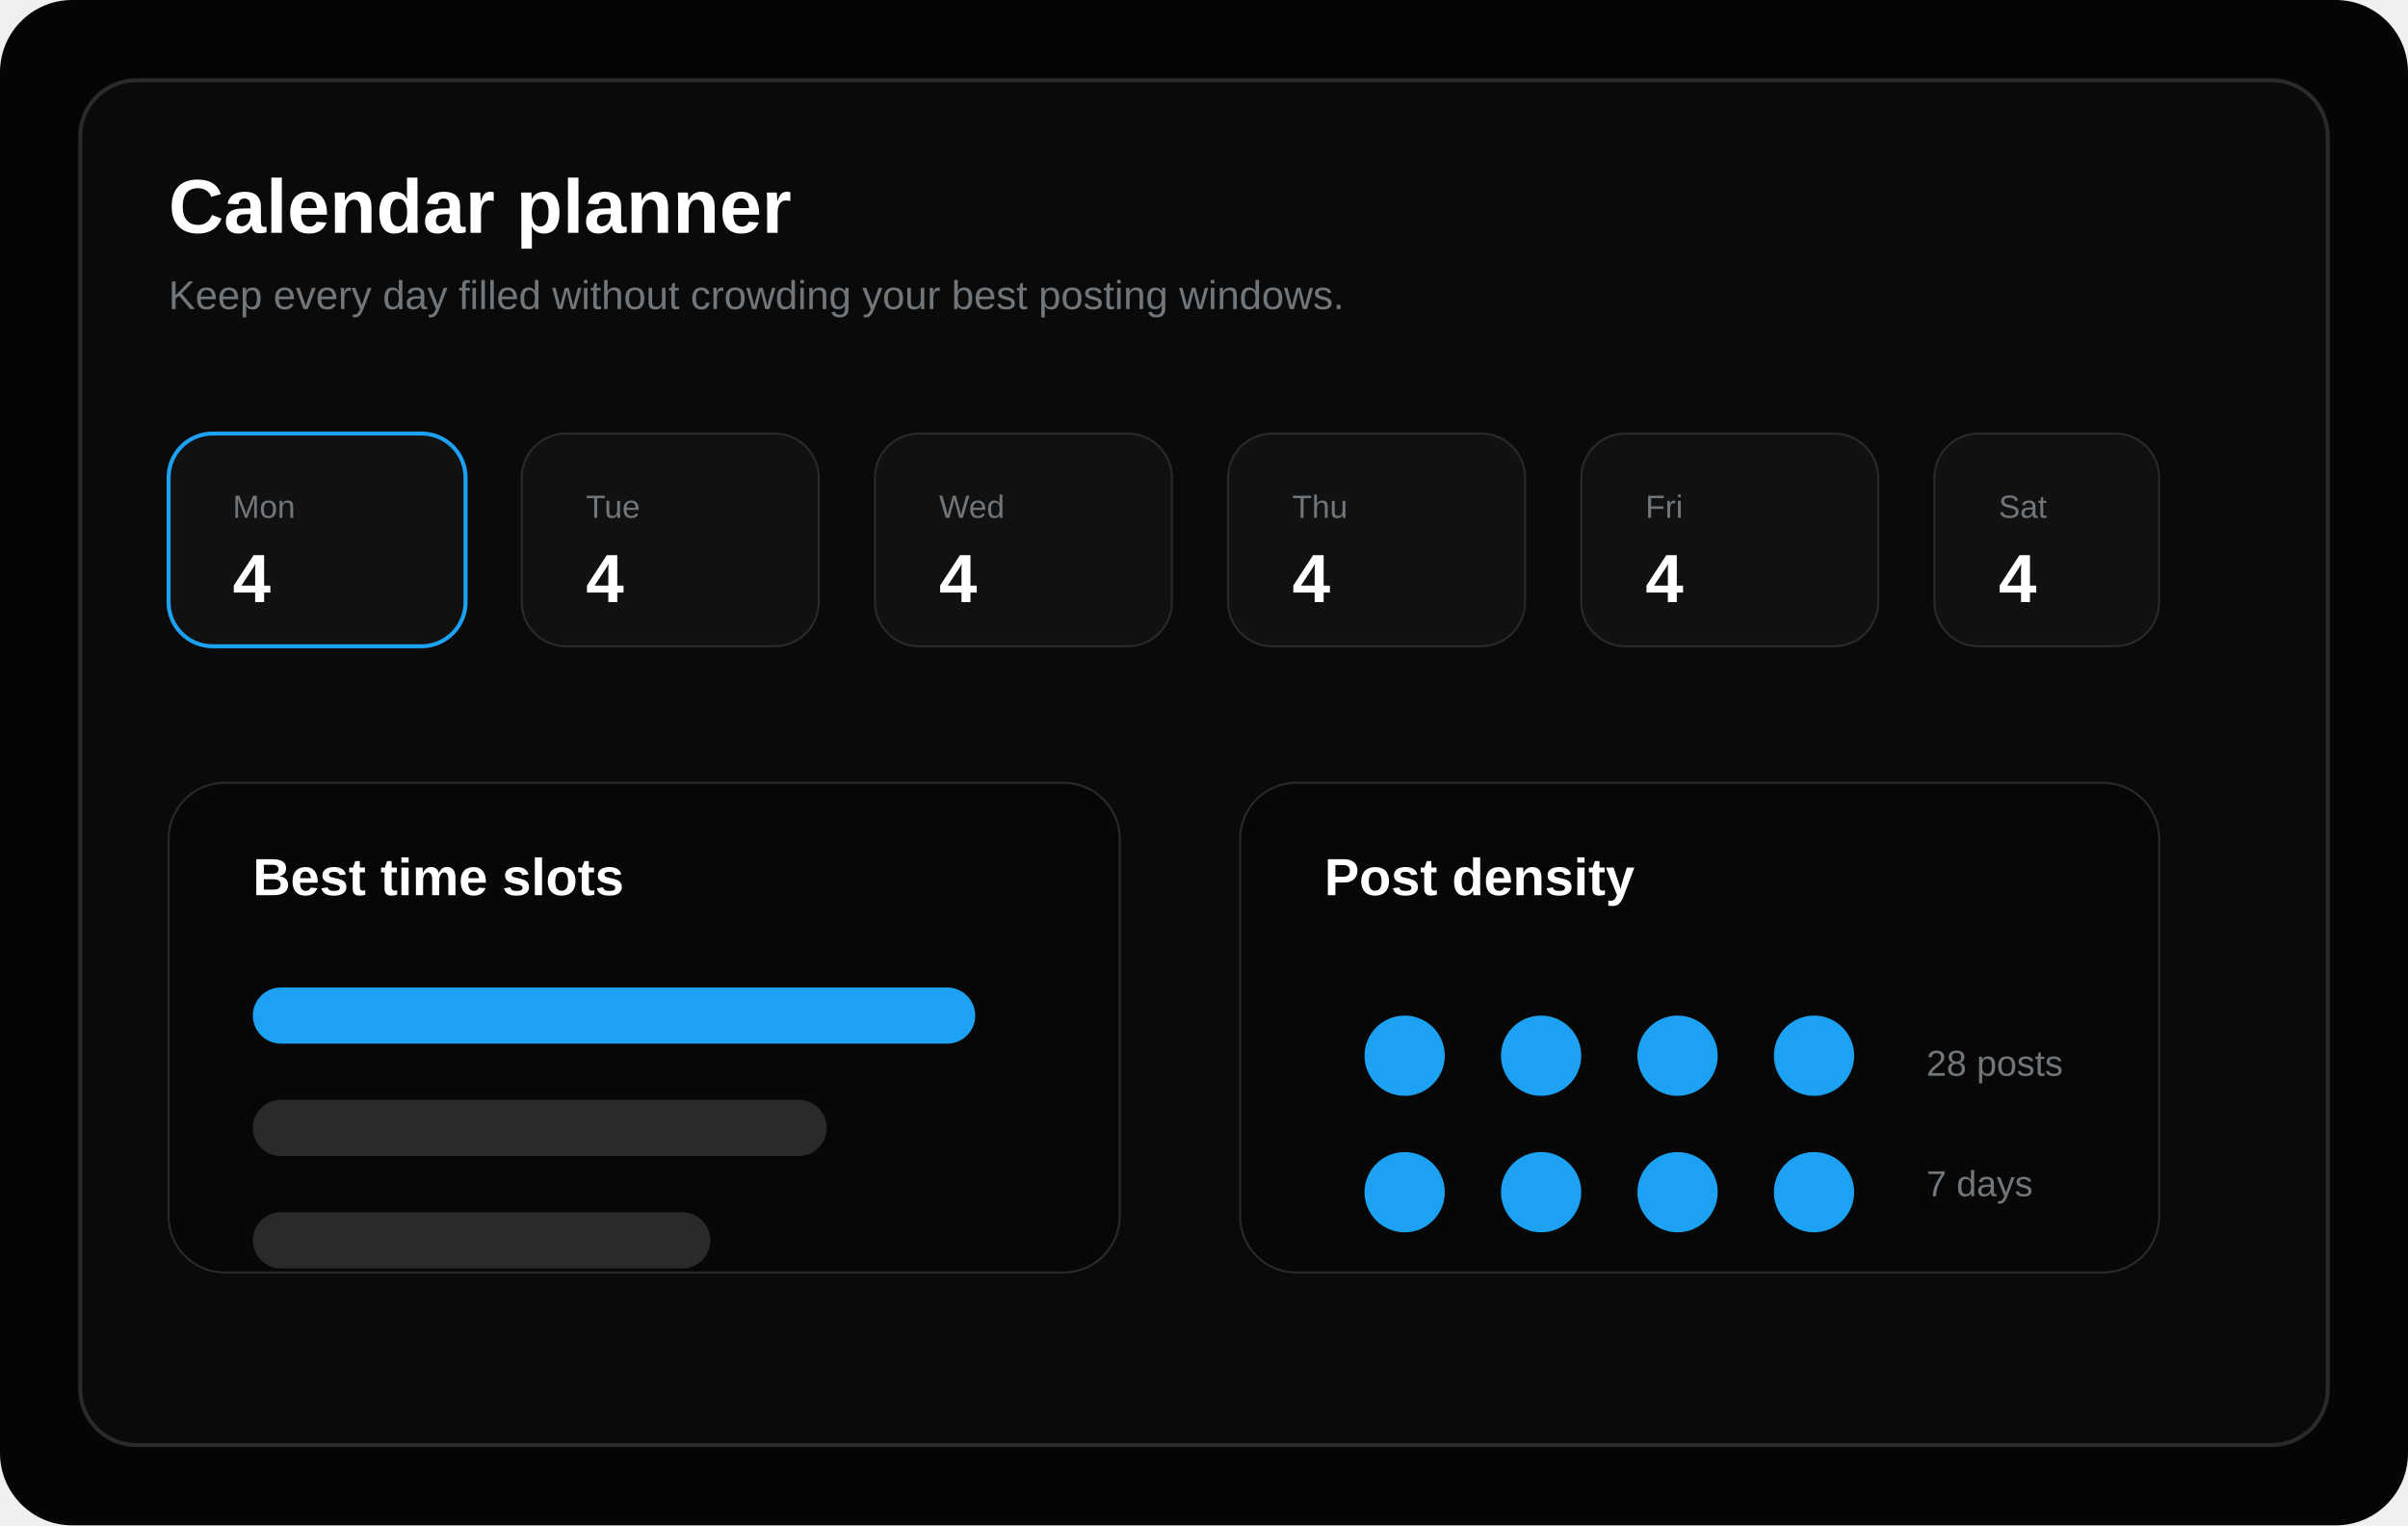
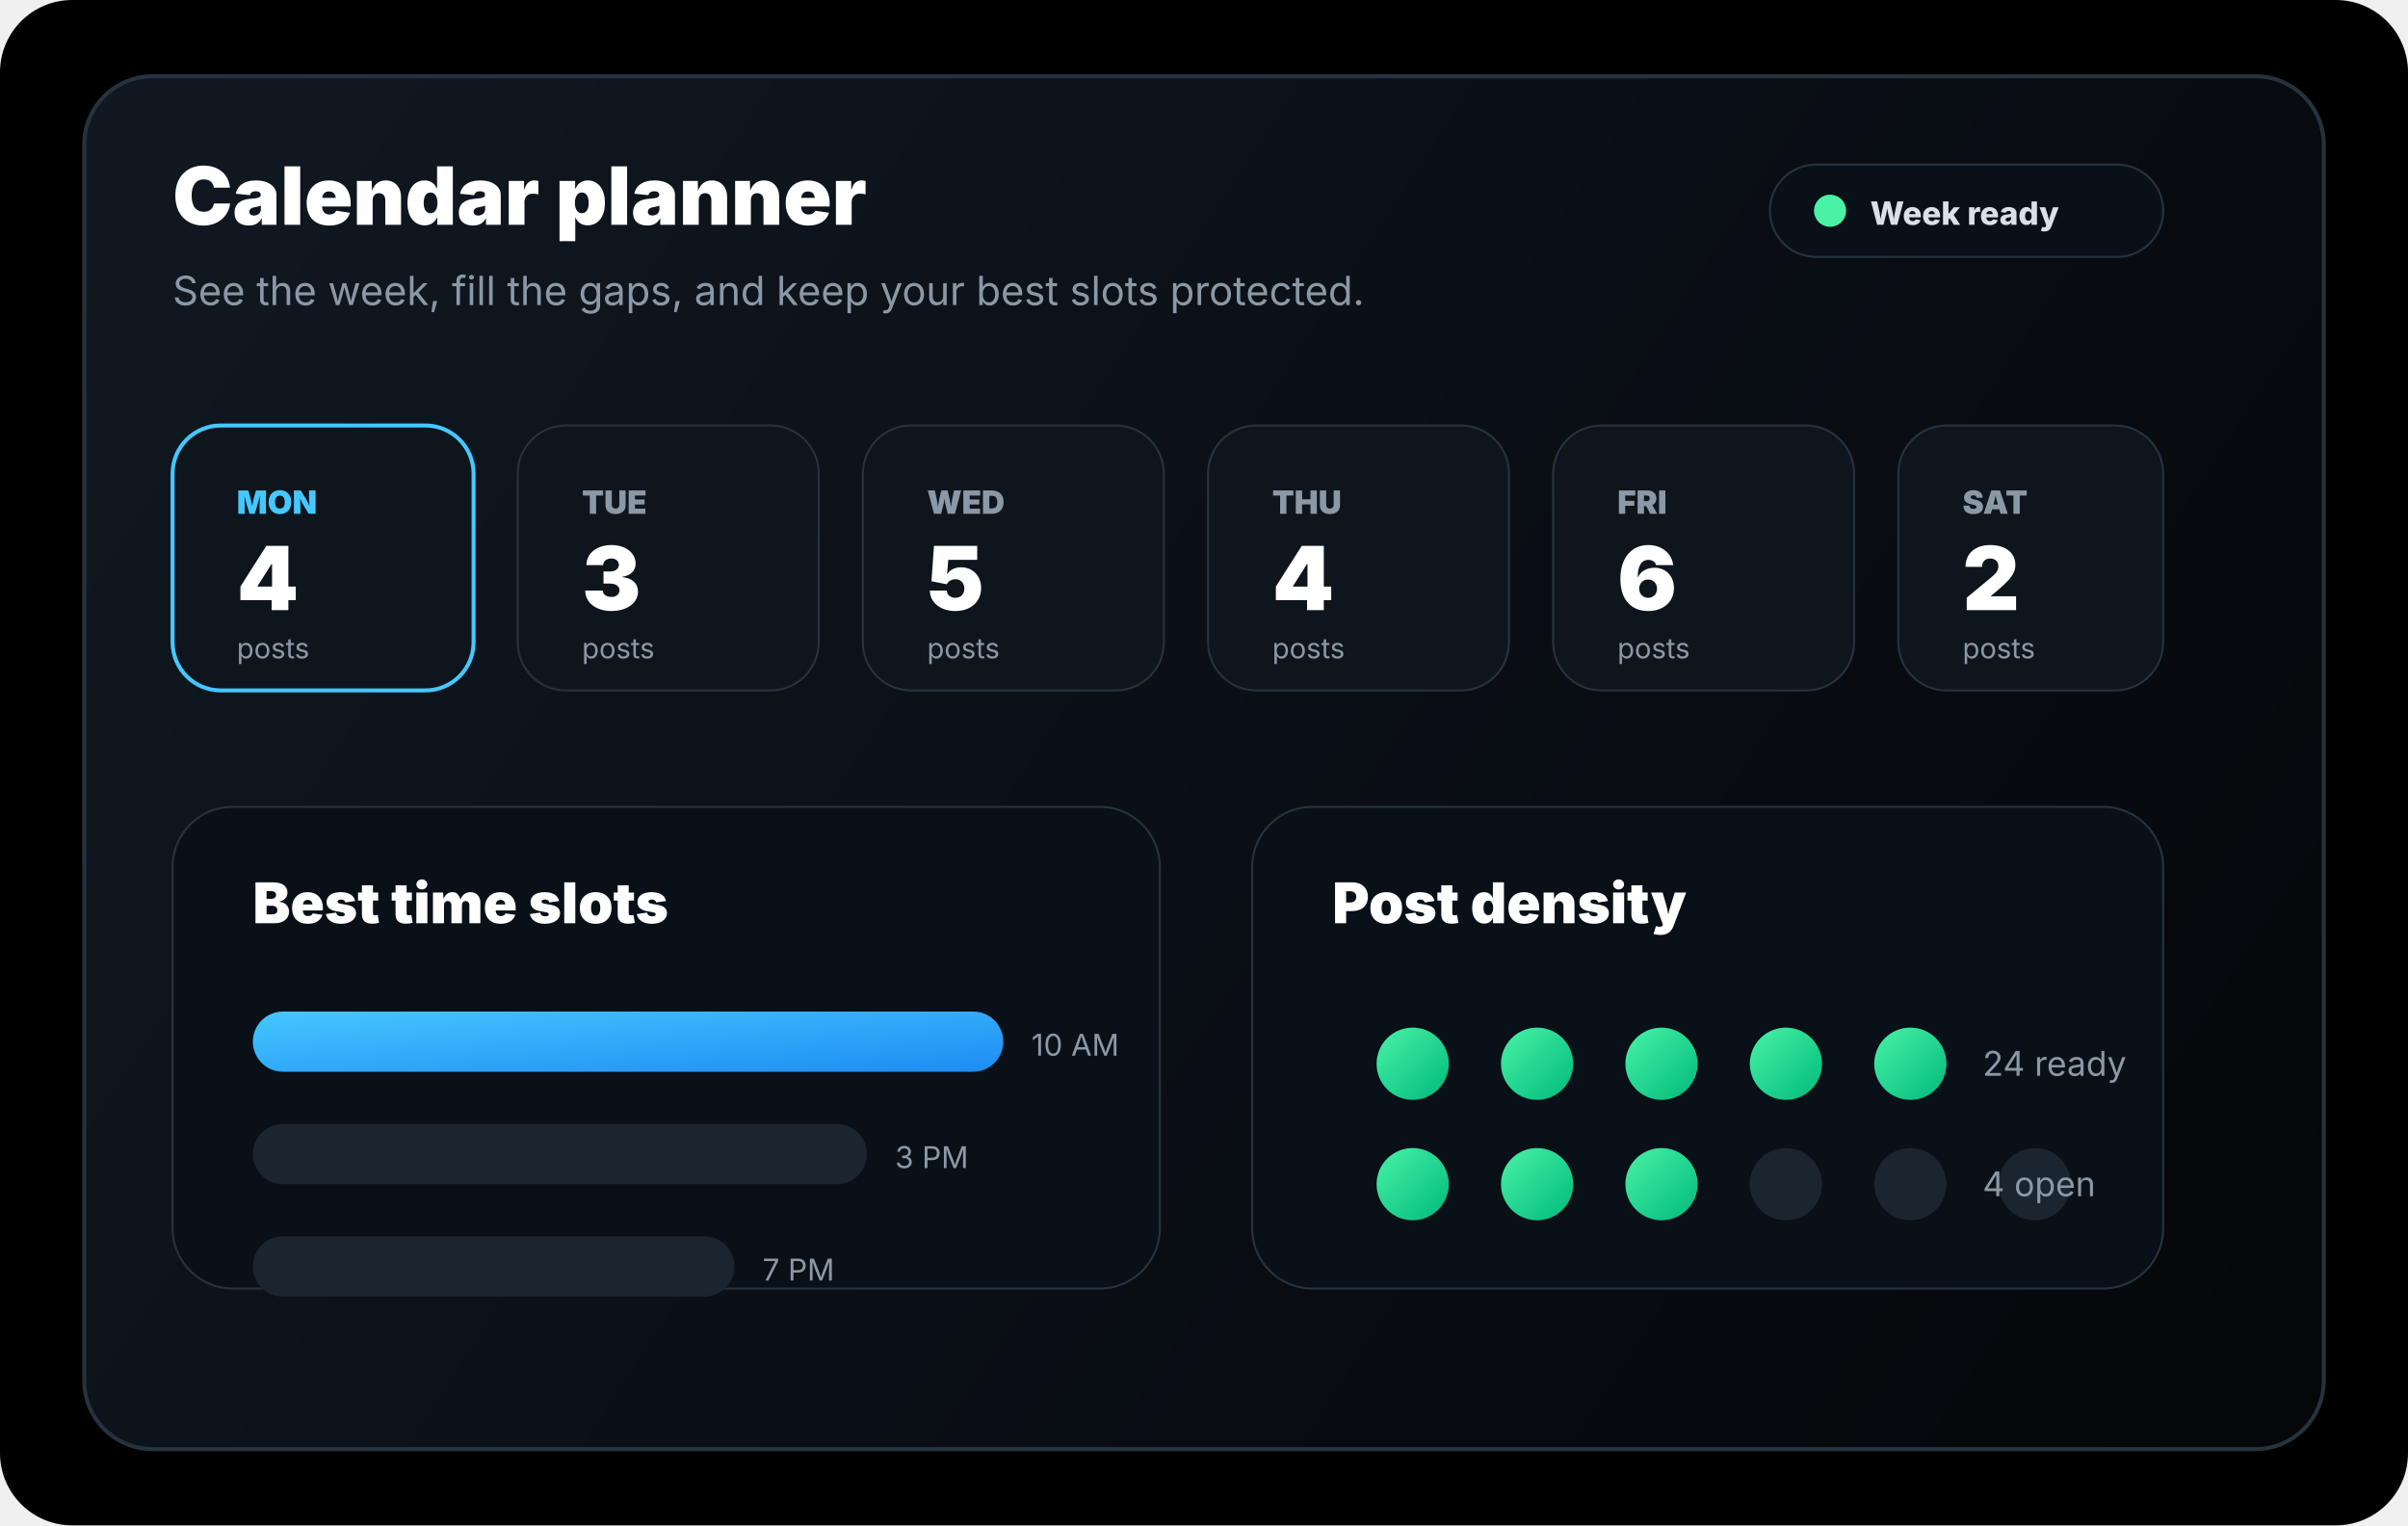
<svg xmlns="http://www.w3.org/2000/svg" width="1200" height="760" viewBox="0 0 1200 760" fill="none">
-   <rect width="1200" height="760" rx="36" fill="#050505" />
-   <rect x="40" y="40" width="1120" height="680" rx="28" fill="#0A0A0A" stroke="#2A2A2A" stroke-width="2" />
-   <text x="84" y="116" fill="#FFFFFF" font-family="Arial, sans-serif" font-size="38" font-weight="900">Calendar planner</text>
-   <text x="84" y="154" fill="#71767B" font-family="Arial, sans-serif" font-size="20">Keep every day filled without crowding your best posting windows.</text>
-   <g>
-     <rect x="84" y="216" width="148" height="106" rx="22" fill="#111111" stroke="#1DA1F2" stroke-width="2" />
-     <text x="116" y="258" fill="#71767B" font-family="Arial, sans-serif" font-size="16">Mon</text>
-     <text x="116" y="300" fill="#FFFFFF" font-family="Arial, sans-serif" font-size="34" font-weight="900">4</text>
-     <rect x="260" y="216" width="148" height="106" rx="22" fill="#111111" stroke="#2A2A2A" />
-     <text x="292" y="258" fill="#71767B" font-family="Arial, sans-serif" font-size="16">Tue</text>
-     <text x="292" y="300" fill="#FFFFFF" font-family="Arial, sans-serif" font-size="34" font-weight="900">4</text>
-     <rect x="436" y="216" width="148" height="106" rx="22" fill="#111111" stroke="#2A2A2A" />
-     <text x="468" y="258" fill="#71767B" font-family="Arial, sans-serif" font-size="16">Wed</text>
-     <text x="468" y="300" fill="#FFFFFF" font-family="Arial, sans-serif" font-size="34" font-weight="900">4</text>
-     <rect x="612" y="216" width="148" height="106" rx="22" fill="#111111" stroke="#2A2A2A" />
-     <text x="644" y="258" fill="#71767B" font-family="Arial, sans-serif" font-size="16">Thu</text>
-     <text x="644" y="300" fill="#FFFFFF" font-family="Arial, sans-serif" font-size="34" font-weight="900">4</text>
-     <rect x="788" y="216" width="148" height="106" rx="22" fill="#111111" stroke="#2A2A2A" />
-     <text x="820" y="258" fill="#71767B" font-family="Arial, sans-serif" font-size="16">Fri</text>
-     <text x="820" y="300" fill="#FFFFFF" font-family="Arial, sans-serif" font-size="34" font-weight="900">4</text>
-     <rect x="964" y="216" width="112" height="106" rx="22" fill="#111111" stroke="#2A2A2A" />
-     <text x="996" y="258" fill="#71767B" font-family="Arial, sans-serif" font-size="16">Sat</text>
-     <text x="996" y="300" fill="#FFFFFF" font-family="Arial, sans-serif" font-size="34" font-weight="900">4</text>
+   <defs>
+     <linearGradient id="bg" x1="80" y1="40" x2="1120" y2="720" gradientUnits="userSpaceOnUse">
+       <stop stop-color="#101821" />
+       <stop offset="1" stop-color="#05070A" />
+     </linearGradient>
+     <linearGradient id="blue" x1="0" y1="0" x2="1" y2="1">
+       <stop stop-color="#45C7FF" />
+       <stop offset="1" stop-color="#1D8CF2" />
+     </linearGradient>
+     <linearGradient id="green" x1="0" y1="0" x2="1" y2="1">
+       <stop stop-color="#49F2A5" />
+       <stop offset="1" stop-color="#00BA7C" />
+     </linearGradient>
+   </defs>
+   <rect width="1200" height="760" rx="36" fill="#000" />
+   <rect x="42" y="38" width="1116" height="684" rx="34" fill="url(#bg)" stroke="#26333E" stroke-width="2" />
+   <text x="86" y="112" fill="#FFFFFF" font-family="Inter, Arial, sans-serif" font-size="40" font-weight="900">Calendar planner</text>
+   <text x="86" y="152" fill="#8B98A5" font-family="Inter, Arial, sans-serif" font-size="20">See the week, fill the gaps, and keep your best slots protected.</text>
+   <rect x="882" y="82" width="196" height="46" rx="23" fill="#091018" stroke="#26333E" />
+   <circle cx="912" cy="105" r="8" fill="#49F2A5" />
+   <text x="932" y="112" fill="#D8E1EA" font-family="Inter, Arial, sans-serif" font-size="16" font-weight="800">Week ready</text>
+   <g font-family="Inter, Arial, sans-serif">
+     <rect x="86" y="212" width="150" height="132" rx="24" fill="#0E151D" stroke="#45C7FF" stroke-width="2" />
+     <text x="118" y="256" fill="#45C7FF" font-size="16" font-weight="850">MON</text>
+     <text x="118" y="304" fill="#fff" font-size="44" font-weight="950">4</text>
+     <text x="118" y="328" fill="#8B98A5" font-size="14">posts</text>
+     <rect x="258" y="212" width="150" height="132" rx="24" fill="#0E151D" stroke="#26333E" />
+     <text x="290" y="256" fill="#8B98A5" font-size="16" font-weight="850">TUE</text>
+     <text x="290" y="304" fill="#fff" font-size="44" font-weight="950">3</text>
+     <text x="290" y="328" fill="#8B98A5" font-size="14">posts</text>
+     <rect x="430" y="212" width="150" height="132" rx="24" fill="#0E151D" stroke="#26333E" />
+     <text x="462" y="256" fill="#8B98A5" font-size="16" font-weight="850">WED</text>
+     <text x="462" y="304" fill="#fff" font-size="44" font-weight="950">5</text>
+     <text x="462" y="328" fill="#8B98A5" font-size="14">posts</text>
+     <rect x="602" y="212" width="150" height="132" rx="24" fill="#0E151D" stroke="#26333E" />
+     <text x="634" y="256" fill="#8B98A5" font-size="16" font-weight="850">THU</text>
+     <text x="634" y="304" fill="#fff" font-size="44" font-weight="950">4</text>
+     <text x="634" y="328" fill="#8B98A5" font-size="14">posts</text>
+     <rect x="774" y="212" width="150" height="132" rx="24" fill="#0E151D" stroke="#26333E" />
+     <text x="806" y="256" fill="#8B98A5" font-size="16" font-weight="850">FRI</text>
+     <text x="806" y="304" fill="#fff" font-size="44" font-weight="950">6</text>
+     <text x="806" y="328" fill="#8B98A5" font-size="14">posts</text>
+     <rect x="946" y="212" width="132" height="132" rx="24" fill="#0E151D" stroke="#26333E" />
+     <text x="978" y="256" fill="#8B98A5" font-size="16" font-weight="850">SAT</text>
+     <text x="978" y="304" fill="#fff" font-size="44" font-weight="950">2</text>
+     <text x="978" y="328" fill="#8B98A5" font-size="14">posts</text>
  </g>
-   <rect x="84" y="390" width="474" height="244" rx="28" fill="#070707" stroke="#2A2A2A" />
-   <text x="126" y="446" fill="#FFFFFF" font-family="Arial, sans-serif" font-size="26" font-weight="800">Best time slots</text>
-   <rect x="126" y="492" width="360" height="28" rx="14" fill="#1DA1F2" />
-   <rect x="126" y="548" width="286" height="28" rx="14" fill="#2A2A2A" />
-   <rect x="126" y="604" width="228" height="28" rx="14" fill="#2A2A2A" />
-   <rect x="618" y="390" width="458" height="244" rx="28" fill="#070707" stroke="#2A2A2A" />
-   <text x="660" y="446" fill="#FFFFFF" font-family="Arial, sans-serif" font-size="26" font-weight="800">Post density</text>
-   <g fill="#1DA1F2">
-     <circle cx="700" cy="526" r="20" />
-     <circle cx="768" cy="526" r="20" />
-     <circle cx="836" cy="526" r="20" />
-     <circle cx="904" cy="526" r="20" />
-     <circle cx="700" cy="594" r="20" />
-     <circle cx="768" cy="594" r="20" />
-     <circle cx="836" cy="594" r="20" />
-     <circle cx="904" cy="594" r="20" />
+   <rect x="86" y="402" width="492" height="240" rx="30" fill="#091018" stroke="#26333E" />
+   <text x="126" y="460" fill="#FFFFFF" font-family="Inter, Arial, sans-serif" font-size="28" font-weight="900">Best time slots</text>
+   <rect x="126" y="504" width="374" height="30" rx="15" fill="url(#blue)" />
+   <rect x="126" y="560" width="306" height="30" rx="15" fill="#1A2530" />
+   <rect x="126" y="616" width="240" height="30" rx="15" fill="#1A2530" />
+   <text x="514" y="526" fill="#8B98A5" font-family="Inter, Arial, sans-serif" font-size="15">10 AM</text>
+   <text x="446" y="582" fill="#8B98A5" font-family="Inter, Arial, sans-serif" font-size="15">3 PM</text>
+   <text x="380" y="638" fill="#8B98A5" font-family="Inter, Arial, sans-serif" font-size="15">7 PM</text>
+   <rect x="624" y="402" width="454" height="240" rx="30" fill="#091018" stroke="#26333E" />
+   <text x="664" y="460" fill="#FFFFFF" font-family="Inter, Arial, sans-serif" font-size="28" font-weight="900">Post density</text>
+   <g fill="url(#green)">
+     <circle cx="704" cy="530" r="18" />
+     <circle cx="766" cy="530" r="18" />
+     <circle cx="828" cy="530" r="18" />
+     <circle cx="890" cy="530" r="18" />
+     <circle cx="952" cy="530" r="18" />
+     <circle cx="704" cy="590" r="18" />
+     <circle cx="766" cy="590" r="18" />
+     <circle cx="828" cy="590" r="18" />
  </g>
-   <text x="960" y="536" fill="#71767B" font-family="Arial, sans-serif" font-size="18">28 posts</text>
-   <text x="960" y="596" fill="#71767B" font-family="Arial, sans-serif" font-size="18">7 days</text>
+   <g fill="#1A2530">
+     <circle cx="890" cy="590" r="18" />
+     <circle cx="952" cy="590" r="18" />
+     <circle cx="1014" cy="590" r="18" />
+   </g>
+   <text x="988" y="536" fill="#8B98A5" font-family="Inter, Arial, sans-serif" font-size="17">24 ready</text>
+   <text x="988" y="596" fill="#8B98A5" font-family="Inter, Arial, sans-serif" font-size="17">4 open</text>
</svg>
